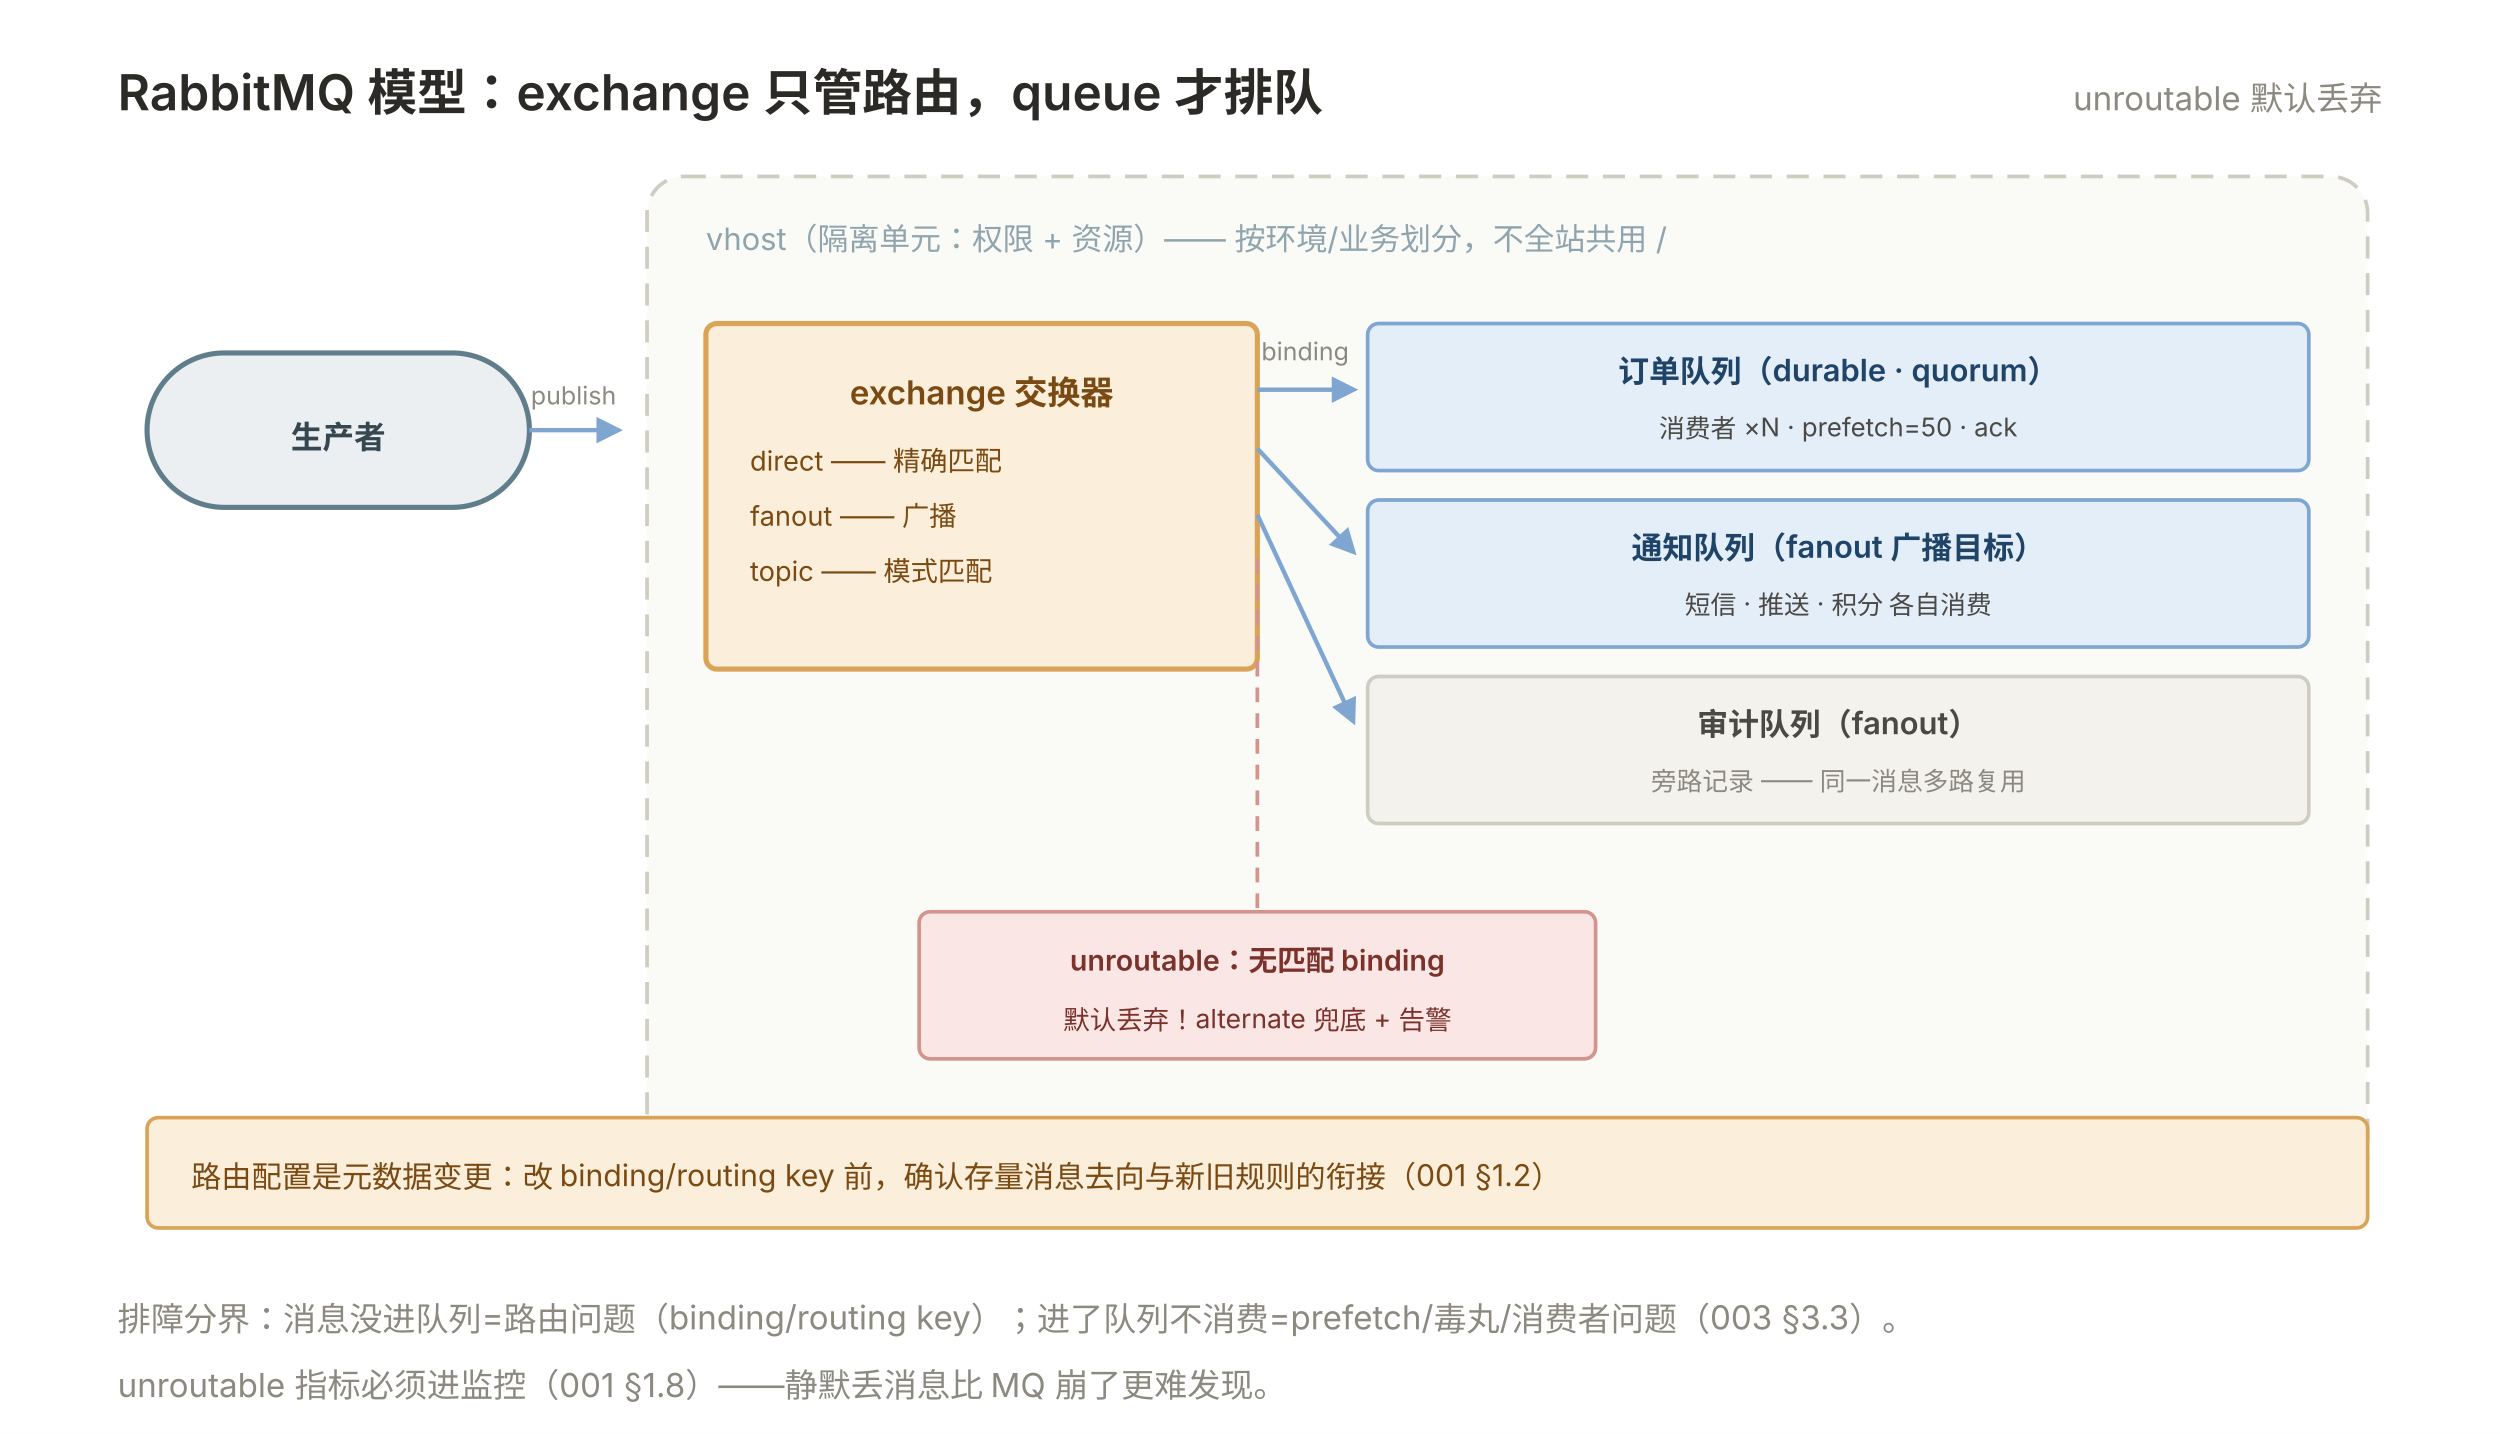
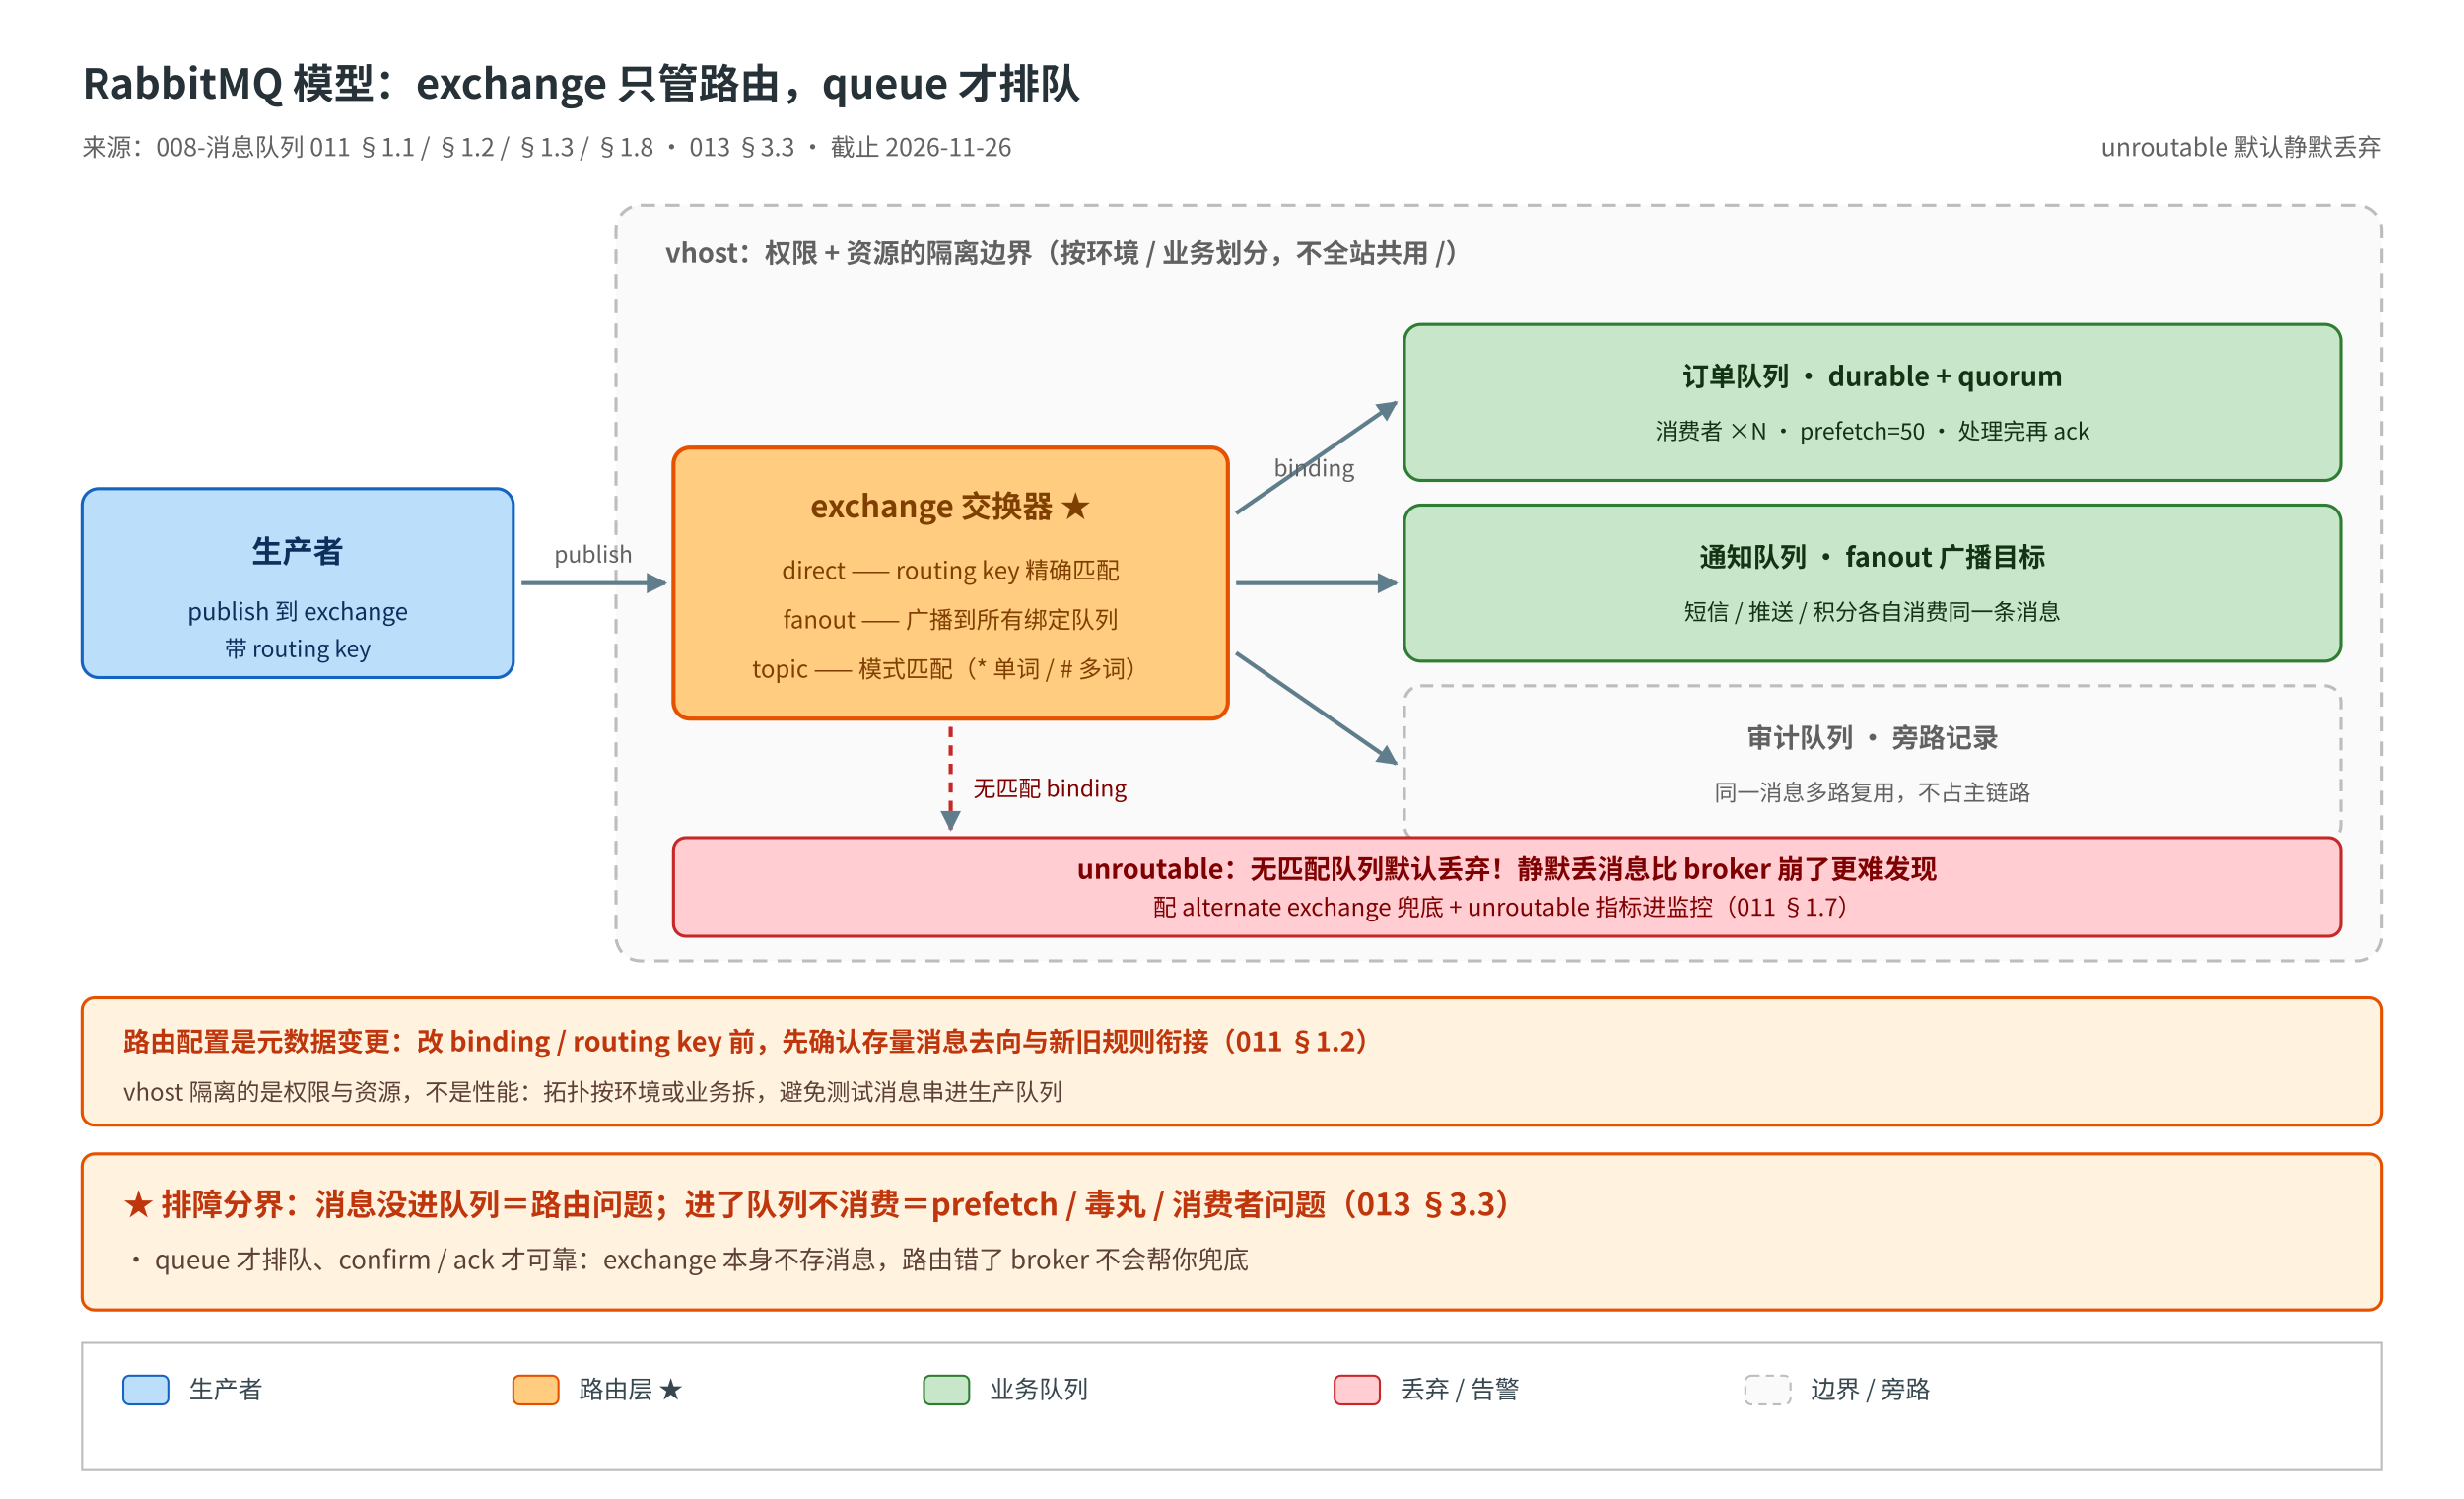
- <svg xmlns="http://www.w3.org/2000/svg" viewBox="0 0 1200 688.24" width="1200" height="688.24" font-family="-apple-system, 'Segoe UI', 'Microsoft YaHei', 'PingFang SC', sans-serif">
-   <g transform="scale(1.764706)">
-     <rect width="680" height="390" fill="#FFFFFF" />
-     <text x="32" y="30" font-size="13.5" font-weight="600" fill="#2B2A27">RabbitMQ 模型：exchange 只管路由，queue 才排队</text>
-     <text x="648" y="30" font-size="9" fill="#8C8980" text-anchor="end">unroutable 默认丢弃</text>
-     <defs>
-       <marker id="m1Blue" viewBox="0 0 10 10" refX="8" refY="5" markerWidth="6" markerHeight="6" orient="auto">
-         <path d="M0,0 L10,5 L0,10 z" fill="#7FA6D0" />
-       </marker>
-     </defs>
-     <rect x="176" y="48" width="468" height="276" rx="10" fill="#FAFAF7" stroke="#CFCCC2" stroke-width="1" stroke-dasharray="6 4" />
-     <text x="192" y="68" font-size="8.4" fill="#90a4ae">vhost（隔离单元：权限 + 资源）—— 按环境/业务划分，不全站共用 /</text>
-     <rect x="40" y="96" width="104" height="42" rx="21" fill="#ECEFF1" stroke="#607D8B" stroke-width="1.4" />
-     <text x="92" y="122" font-size="8.6" font-weight="600" fill="#37474F" text-anchor="middle">生产者</text>
-     <line x1="144" y1="117" x2="168" y2="117" stroke="#7FA6D0" stroke-width="1.2" marker-end="url(#m1Blue)" />
-     <text x="156" y="110" font-size="6.8" fill="#8C8980" text-anchor="middle">publish</text>
-     <rect x="192" y="88" width="150" height="94" rx="3" fill="#FBEEDA" stroke="#D9A458" stroke-width="1.4" />
-     <text x="267" y="110" font-size="9" font-weight="600" fill="#7A4A12" text-anchor="middle">exchange 交换器</text>
-     <text x="204" y="128" font-size="7.4" fill="#7A4A12">direct —— 精确匹配</text>
-     <text x="204" y="143" font-size="7.4" fill="#7A4A12">fanout —— 广播</text>
-     <text x="204" y="158" font-size="7.4" fill="#7A4A12">topic —— 模式匹配</text>
-     <line x1="342" y1="106" x2="368" y2="106" stroke="#7FA6D0" stroke-width="1.2" marker-end="url(#m1Blue)" />
-     <text x="355" y="98" font-size="6.8" fill="#8C8980" text-anchor="middle">binding</text>
-     <line x1="342" y1="122" x2="368" y2="150" stroke="#7FA6D0" stroke-width="1.2" marker-end="url(#m1Blue)" />
-     <line x1="342" y1="140" x2="368" y2="196" stroke="#7FA6D0" stroke-width="1.2" marker-end="url(#m1Blue)" />
-     <rect x="372" y="88" width="256" height="40" rx="3" fill="#E4EEF9" stroke="#7FA6D0" stroke-width="1" />
-     <text x="500" y="104" font-size="8.4" font-weight="600" fill="#1F4468" text-anchor="middle">订单队列（durable · quorum）</text>
-     <text x="500" y="119" font-size="7" fill="#4A4945" text-anchor="middle">消费者 ×N · prefetch=50 · ack</text>
-     <rect x="372" y="136" width="256" height="40" rx="3" fill="#E4EEF9" stroke="#7FA6D0" stroke-width="1" />
-     <text x="500" y="152" font-size="8.4" font-weight="600" fill="#1F4468" text-anchor="middle">通知队列（fanout 广播目标）</text>
-     <text x="500" y="167" font-size="7" fill="#4A4945" text-anchor="middle">短信 · 推送 · 积分 各自消费</text>
-     <rect x="372" y="184" width="256" height="40" rx="3" fill="#F4F2EC" stroke="#CFCCC2" stroke-width="1" />
-     <text x="500" y="200" font-size="8.4" font-weight="600" fill="#4A4945" text-anchor="middle">审计队列（fanout）</text>
-     <text x="500" y="215" font-size="7" fill="#8C8980" text-anchor="middle">旁路记录 —— 同一消息多路复用</text>
-     <line x1="342" y1="152" x2="342" y2="248" stroke="#D2948C" stroke-width="1" stroke-dasharray="4 3" />
-     <rect x="250" y="248" width="184" height="40" rx="3" fill="#FAE6E4" stroke="#D2948C" stroke-width="1" />
-     <text x="342" y="264" font-size="7.8" font-weight="600" fill="#7A322B" text-anchor="middle">unroutable：无匹配 binding</text>
-     <text x="342" y="280" font-size="7.2" fill="#7A322B" text-anchor="middle">默认丢弃！alternate 兜底 + 告警</text>
-     <rect x="40" y="304" width="604" height="30" rx="3" fill="#FBEEDA" stroke="#D9A458" stroke-width="1" />
-     <text x="52" y="323" font-size="8.2" fill="#7A4A12">路由配置是元数据变更：改 binding/routing key 前，确认存量消息去向与新旧规则的衔接（001 §1.2）</text>
-     <text x="32" y="362" font-size="9" fill="#8C8980">排障分界：消息没进队列=路由问题（binding/routing key）；进了队列不消费=prefetch/毒丸/消费者问题（003 §3.3）。</text>
-     <text x="32" y="380" font-size="9" fill="#8C8980">unroutable 指标必须进监控（001 §1.8）——静默丢消息比 MQ 崩了更难发现。</text>
-   </g>
+ <svg xmlns="http://www.w3.org/2000/svg" viewBox="0 0 1200 730" font-family="'Microsoft YaHei','PingFang SC','Noto Sans CJK SC',sans-serif">
+   <rect x="0" y="0" width="1200" height="730" fill="#ffffff" />
+   <defs>
+     <marker id="arrow" viewBox="0 0 10 10" refX="9" refY="5" markerWidth="10" markerHeight="10" markerUnits="userSpaceOnUse" orient="auto-start-reverse">
+       <path d="M 0 0 L 10 5 L 0 10 z" fill="#607d8b" />
+     </marker>
+   </defs>
+   <text x="40" y="48" font-size="20" font-weight="bold" fill="#263238">RabbitMQ 模型：exchange 只管路由，queue 才排队</text>
+   <text x="40" y="76" font-size="12" fill="#616161">来源：008-消息队列 011 §1.1 / §1.2 / §1.3 / §1.8 · 013 §3.3 · 截止 2026-11-26</text>
+   <text x="1160" y="76" font-size="12" fill="#616161" text-anchor="end">unroutable 默认静默丢弃</text>
+   <rect x="300" y="100" width="860" height="368" rx="12" fill="#fafafa" stroke="#bdbdbd" stroke-width="1.5" stroke-dasharray="7 5" />
+   <text x="324" y="128" font-size="13" font-weight="bold" fill="#616161">vhost：权限 + 资源的隔离边界（按环境 / 业务划分，不全站共用 /）</text>
+   <rect x="40" y="238" width="210" height="92" rx="8" fill="#bbdefb" stroke="#1565c0" stroke-width="1.5" />
+   <text x="145" y="274" font-size="15" font-weight="bold" fill="#0d2f5c" text-anchor="middle">生产者</text>
+   <text x="145" y="302" font-size="11.5" fill="#0d2f5c" text-anchor="middle">publish 到 exchange</text>
+   <text x="145" y="320" font-size="11" fill="#0d2f5c" text-anchor="middle">带 routing key</text>
+   <line x1="254" y1="284" x2="324" y2="284" stroke="#607d8b" stroke-width="2" marker-end="url(#arrow)" />
+   <text x="289" y="274" font-size="11" fill="#616161" text-anchor="middle">publish</text>
+   <rect x="328" y="218" width="270" height="132" rx="8" fill="#ffcc80" stroke="#e65100" stroke-width="2" />
+   <text x="463" y="252" font-size="15" font-weight="bold" fill="#7f3f00" text-anchor="middle">exchange 交换器 ★</text>
+   <text x="463" y="282" font-size="11.5" fill="#7f3f00" text-anchor="middle">direct —— routing key 精确匹配</text>
+   <text x="463" y="306" font-size="11.5" fill="#7f3f00" text-anchor="middle">fanout —— 广播到所有绑定队列</text>
+   <text x="463" y="330" font-size="11.5" fill="#7f3f00" text-anchor="middle">topic —— 模式匹配（* 单词 / # 多词）</text>
+   <line x1="602" y1="250" x2="680" y2="196" stroke="#607d8b" stroke-width="2" marker-end="url(#arrow)" />
+   <line x1="602" y1="284" x2="680" y2="284" stroke="#607d8b" stroke-width="2" marker-end="url(#arrow)" />
+   <line x1="602" y1="318" x2="680" y2="372" stroke="#607d8b" stroke-width="2" marker-end="url(#arrow)" />
+   <text x="640" y="232" font-size="11" fill="#616161" text-anchor="middle">binding</text>
+   <rect x="684" y="158" width="456" height="76" rx="8" fill="#c8e6c9" stroke="#2e7d32" stroke-width="1.5" />
+   <text x="912" y="188" font-size="13" font-weight="bold" fill="#123314" text-anchor="middle">订单队列 · durable + quorum</text>
+   <text x="912" y="214" font-size="11" fill="#123314" text-anchor="middle">消费者 ×N · prefetch=50 · 处理完再 ack</text>
+   <rect x="684" y="246" width="456" height="76" rx="8" fill="#c8e6c9" stroke="#2e7d32" stroke-width="1.5" />
+   <text x="912" y="276" font-size="13" font-weight="bold" fill="#123314" text-anchor="middle">通知队列 · fanout 广播目标</text>
+   <text x="912" y="302" font-size="11" fill="#123314" text-anchor="middle">短信 / 推送 / 积分各自消费同一条消息</text>
+   <rect x="684" y="334" width="456" height="76" rx="8" fill="#fafafa" stroke="#bdbdbd" stroke-width="1.5" stroke-dasharray="6 4" />
+   <text x="912" y="364" font-size="13" font-weight="bold" fill="#616161" text-anchor="middle">审计队列 · 旁路记录</text>
+   <text x="912" y="390" font-size="11" fill="#616161" text-anchor="middle">同一消息多路复用，不占主链路</text>
+   <line x1="463" y1="354" x2="463" y2="404" stroke="#c62828" stroke-width="2" stroke-dasharray="5 4" marker-end="url(#arrow)" />
+   <text x="474" y="388" font-size="11" fill="#7f0000">无匹配 binding</text>
+   <rect x="328" y="408" width="812" height="48" rx="6" fill="#ffcdd2" stroke="#c62828" stroke-width="1.5" />
+   <text x="734" y="428" font-size="13" font-weight="bold" fill="#7f0000" text-anchor="middle">unroutable：无匹配队列默认丢弃！静默丢消息比 broker 崩了更难发现</text>
+   <text x="734" y="446" font-size="11.5" fill="#7f0000" text-anchor="middle">配 alternate exchange 兜底 + unroutable 指标进监控（011 §1.7）</text>
+   <rect x="40" y="486" width="1120" height="62" rx="6" fill="#fff3e0" stroke="#e65100" stroke-width="1.5" />
+   <text x="60" y="512" font-size="13" font-weight="bold" fill="#bf360c">路由配置是元数据变更：改 binding / routing key 前，先确认存量消息去向与新旧规则衔接（011 §1.2）</text>
+   <text x="60" y="536" font-size="11.5" fill="#5d4037">vhost 隔离的是权限与资源，不是性能：拓扑按环境或业务拆，避免测试消息串进生产队列</text>
+   <rect x="40" y="562" width="1120" height="76" rx="6" fill="#fff3e0" stroke="#e65100" stroke-width="1.5" />
+   <text x="60" y="592" font-size="15" font-weight="bold" fill="#bf360c">★ 排障分界：消息没进队列＝路由问题；进了队列不消费＝prefetch / 毒丸 / 消费者问题（013 §3.3）</text>
+   <text x="60" y="618" font-size="12.5" fill="#5d4037">· queue 才排队、confirm / ack 才可靠：exchange 本身不存消息，路由错了 broker 不会帮你兜底</text>
+   <rect x="40" y="654" width="1120" height="62" fill="#ffffff" stroke="#bdbdbd" stroke-width="1" />
+   <rect x="60" y="670" width="22" height="14" rx="3" fill="#bbdefb" stroke="#1565c0" stroke-width="1" />
+   <text x="92" y="681" font-size="12" fill="#37474f">生产者</text>
+   <rect x="250" y="670" width="22" height="14" rx="3" fill="#ffcc80" stroke="#e65100" stroke-width="1" />
+   <text x="282" y="681" font-size="12" fill="#37474f">路由层 ★</text>
+   <rect x="450" y="670" width="22" height="14" rx="3" fill="#c8e6c9" stroke="#2e7d32" stroke-width="1" />
+   <text x="482" y="681" font-size="12" fill="#37474f">业务队列</text>
+   <rect x="650" y="670" width="22" height="14" rx="3" fill="#ffcdd2" stroke="#c62828" stroke-width="1" />
+   <text x="682" y="681" font-size="12" fill="#37474f">丢弃 / 告警</text>
+   <rect x="850" y="670" width="22" height="14" rx="3" fill="#fafafa" stroke="#bdbdbd" stroke-width="1" stroke-dasharray="4 3" />
+   <text x="882" y="681" font-size="12" fill="#37474f">边界 / 旁路</text>
</svg>
